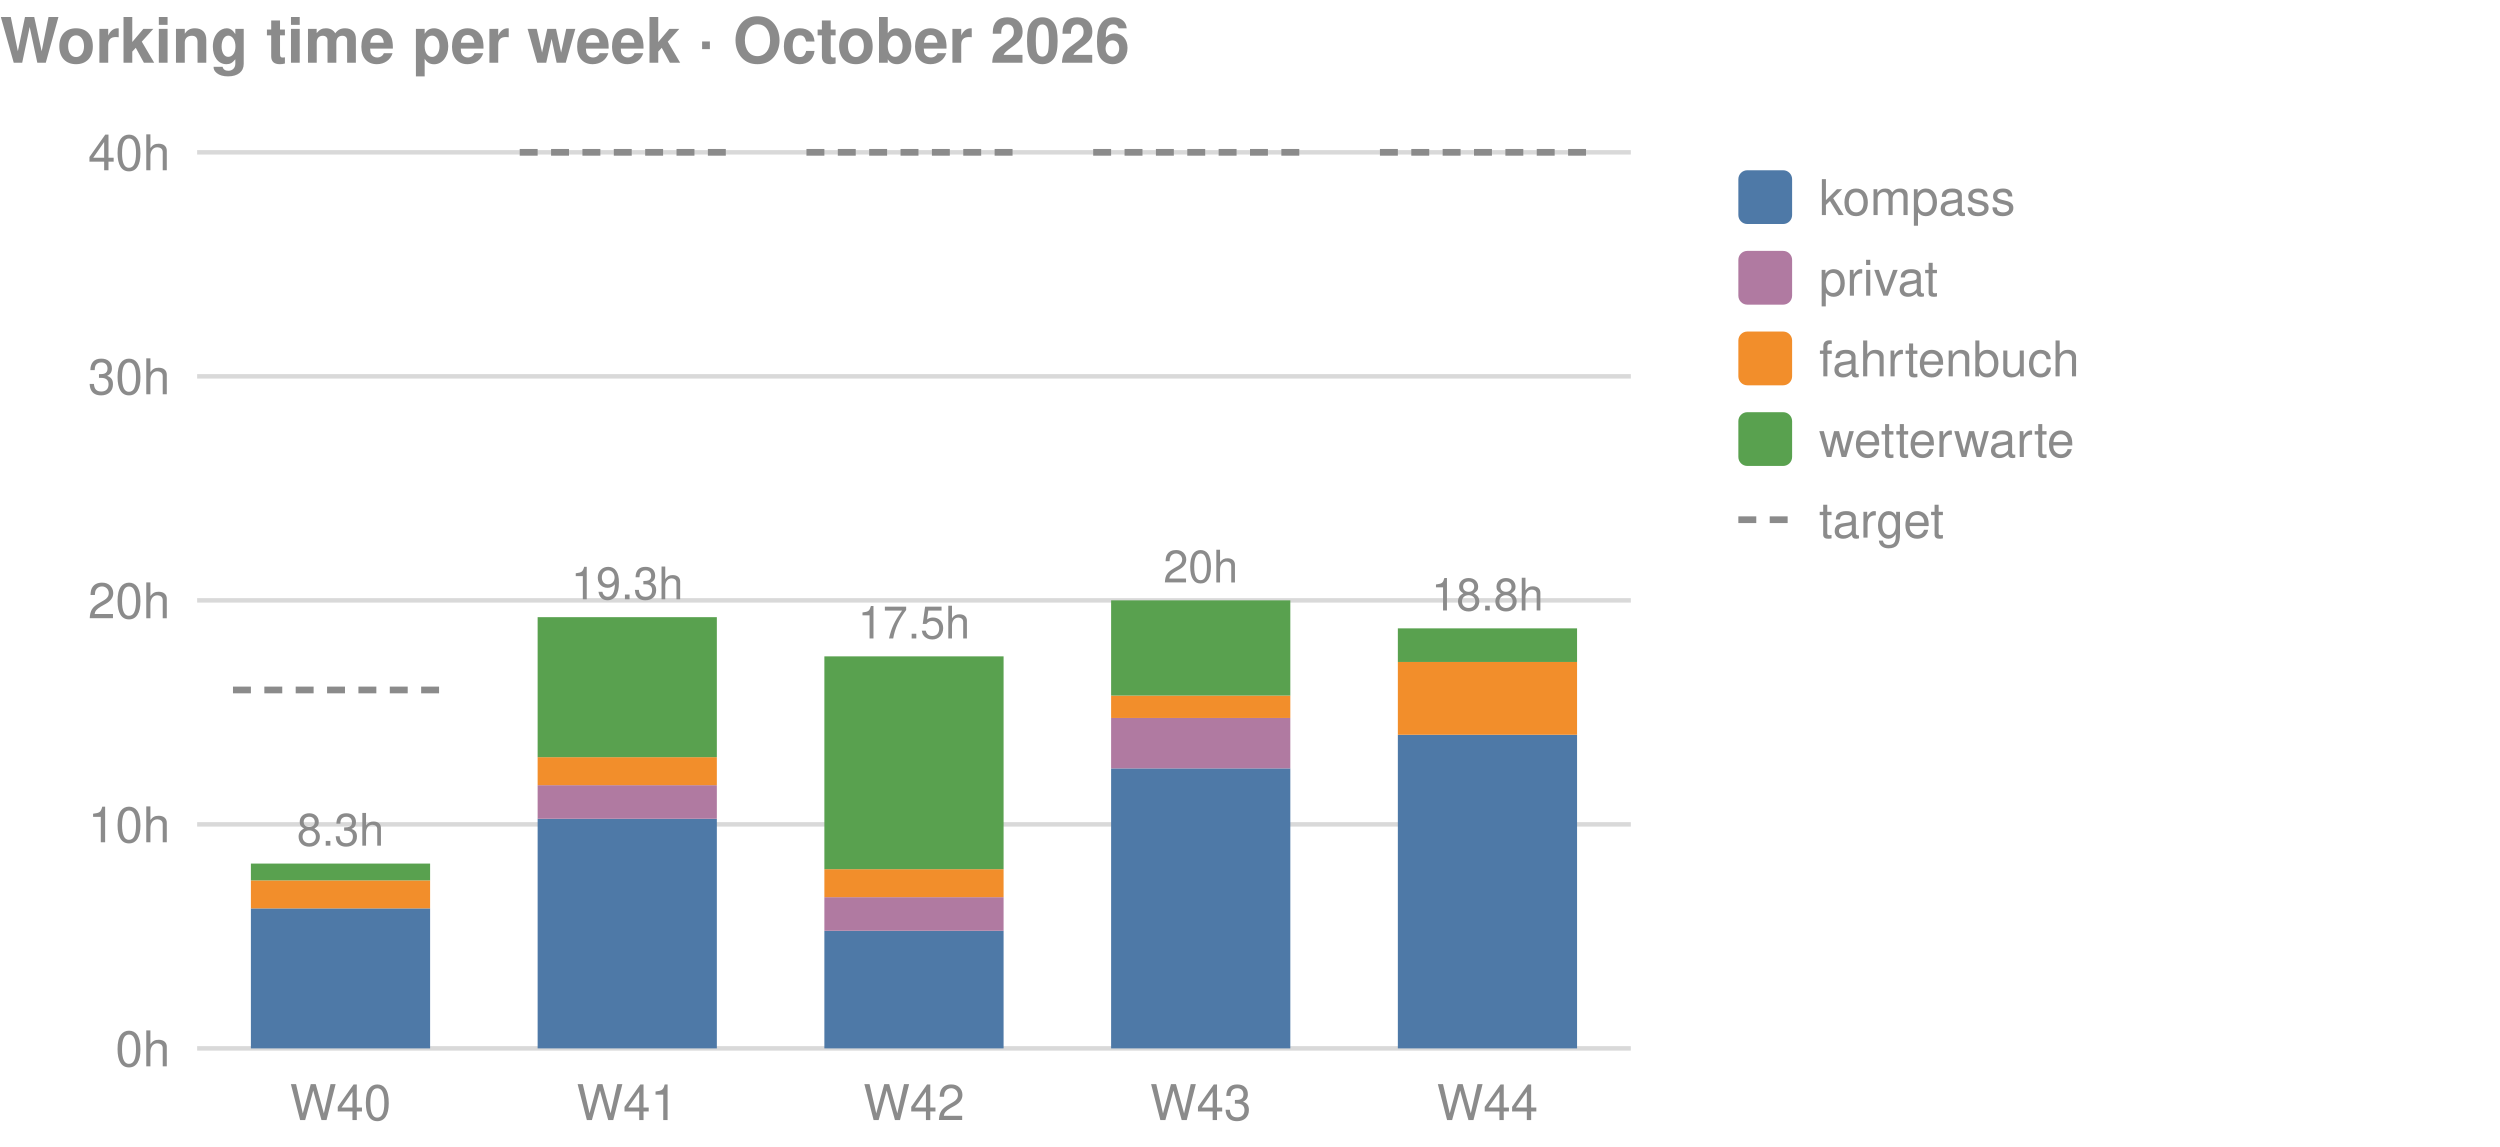
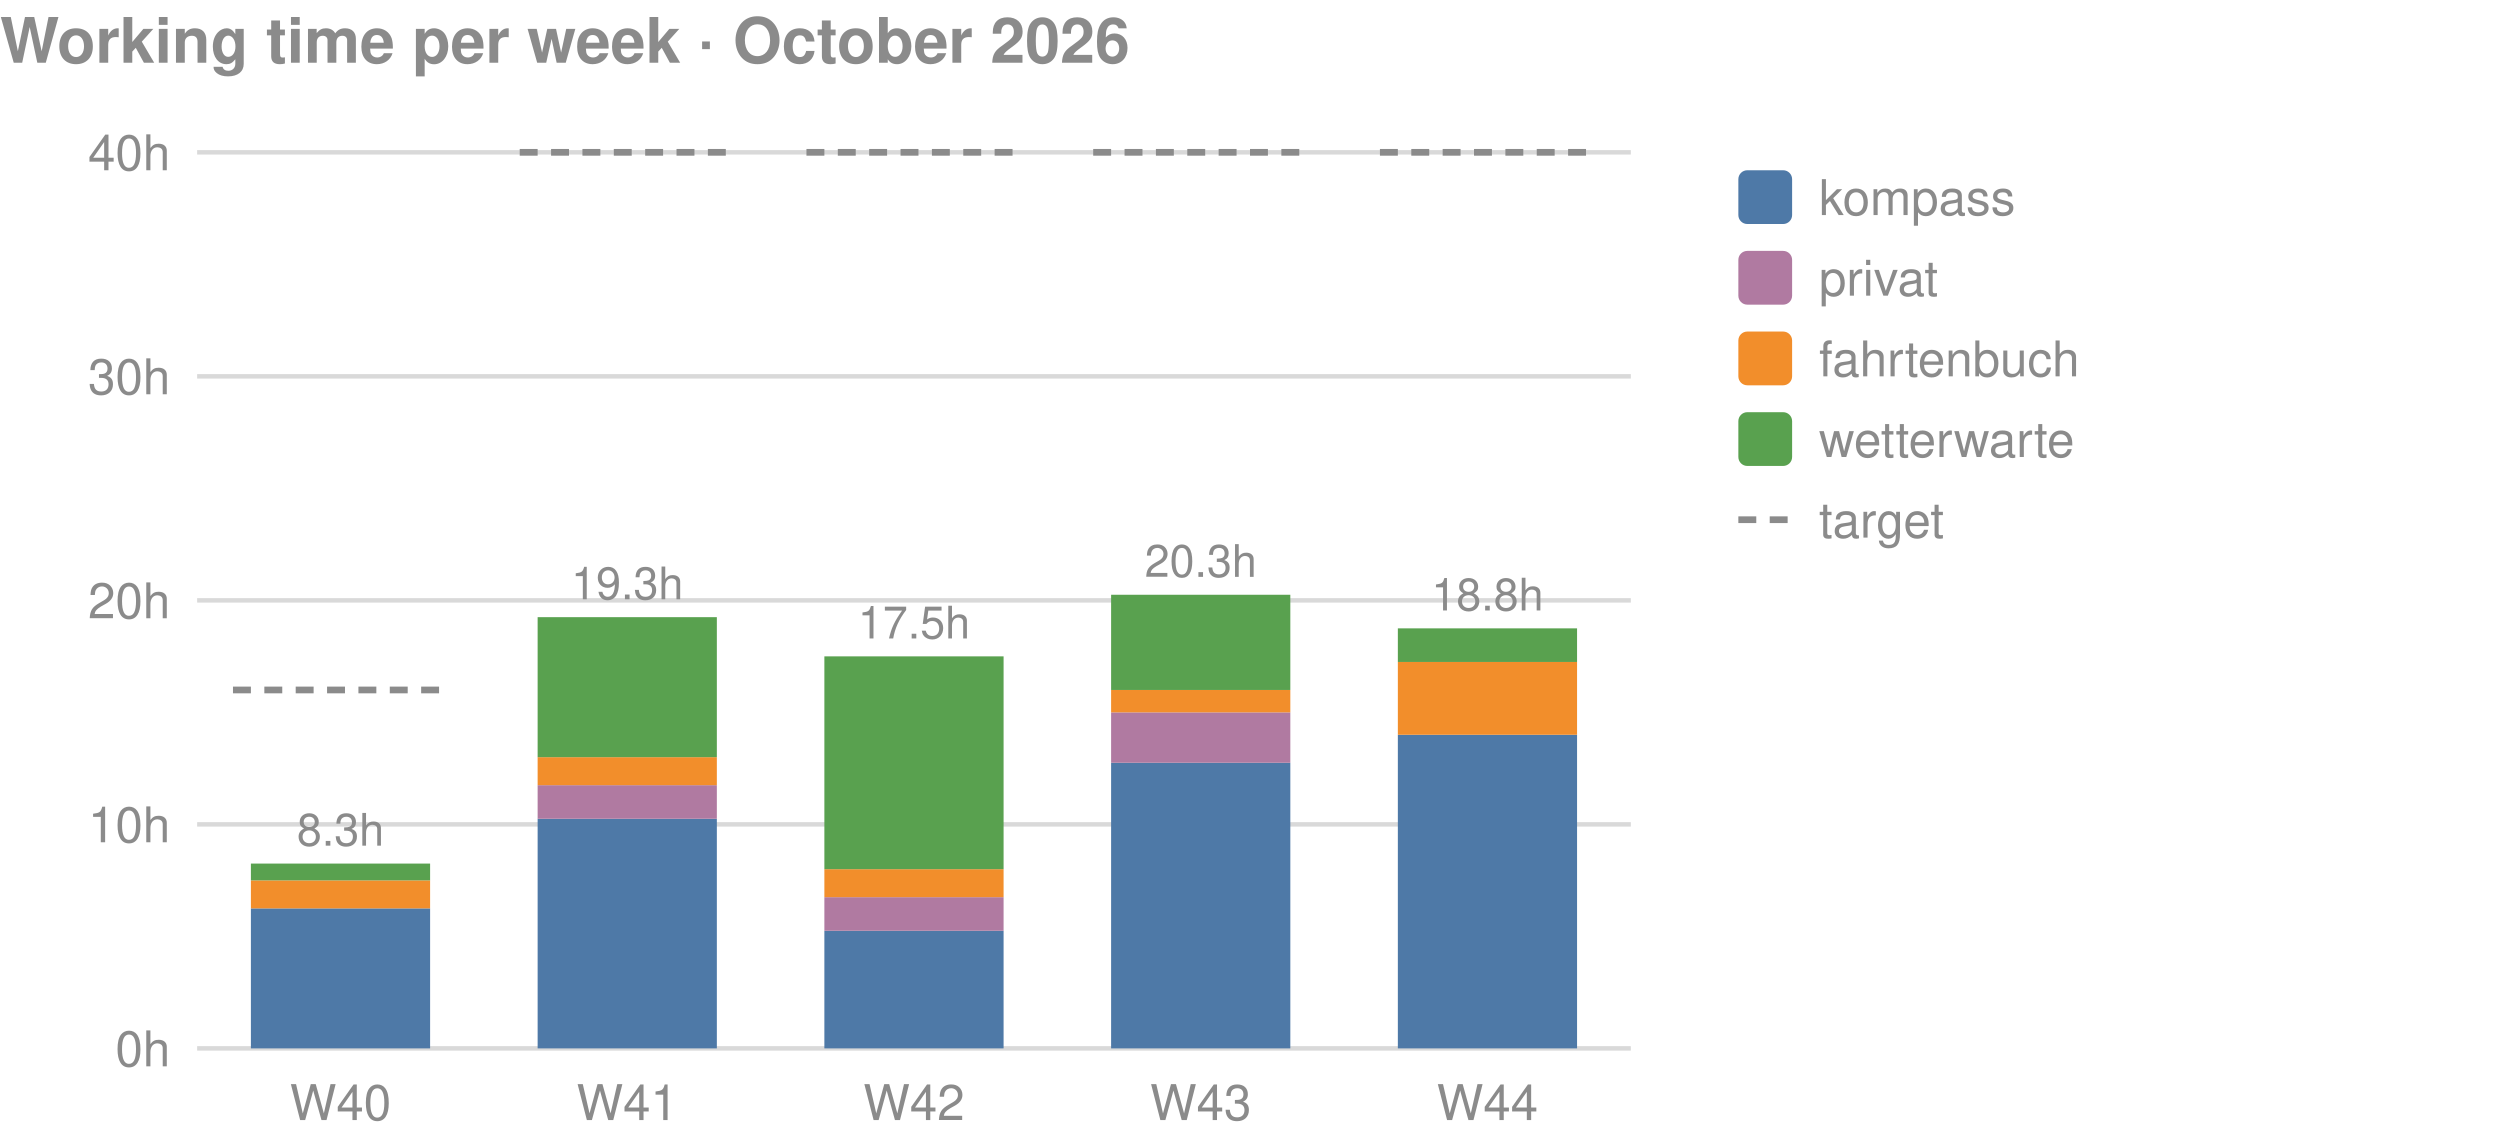
<svg xmlns="http://www.w3.org/2000/svg" width="558" height="256" viewBox="0 0 558 256" font-family="-apple-system, 'Segoe UI', Helvetica, Arial, sans-serif">
  <text x="0" y="14" font-size="14" font-weight="600" fill="#8b8b8b">Working time per week · October 2026</text>
  <line x1="44" y1="234" x2="364" y2="234" stroke="#7f7f7f" stroke-width="1" stroke-opacity="0.3" />
  <text x="38" y="238" font-size="11" text-anchor="end" fill="#8b8b8b">0h</text>
  <line x1="44" y1="184" x2="364" y2="184" stroke="#7f7f7f" stroke-width="1" stroke-opacity="0.3" />
  <text x="38" y="188" font-size="11" text-anchor="end" fill="#8b8b8b">10h</text>
  <line x1="44" y1="134" x2="364" y2="134" stroke="#7f7f7f" stroke-width="1" stroke-opacity="0.3" />
  <text x="38" y="138" font-size="11" text-anchor="end" fill="#8b8b8b">20h</text>
  <line x1="44" y1="84" x2="364" y2="84" stroke="#7f7f7f" stroke-width="1" stroke-opacity="0.3" />
  <text x="38" y="88" font-size="11" text-anchor="end" fill="#8b8b8b">30h</text>
  <line x1="44" y1="34" x2="364" y2="34" stroke="#7f7f7f" stroke-width="1" stroke-opacity="0.3" />
  <text x="38" y="38" font-size="11" text-anchor="end" fill="#8b8b8b">40h</text>
  <rect x="56" y="202.75" width="40" height="31.25" fill="#4e79a7" />
  <rect x="56" y="196.5" width="40" height="6.25" fill="#f28e2b" />
  <rect x="56" y="192.75" width="40" height="3.75" fill="#59a14f" />
  <line x1="52" y1="154" x2="100" y2="154" stroke="#8b8b8b" stroke-width="1.5" stroke-dasharray="4 3" />
  <text x="76" y="250" font-size="11" text-anchor="middle" fill="#8b8b8b">W40</text>
  <text x="76" y="188.75" font-size="10" text-anchor="middle" fill="#8b8b8b">8.3h</text>
  <rect x="120" y="182.75" width="40" height="51.25" fill="#4e79a7" />
  <rect x="120" y="175.25" width="40" height="7.5" fill="#b07aa1" />
  <rect x="120" y="169" width="40" height="6.25" fill="#f28e2b" />
  <rect x="120" y="137.75" width="40" height="31.25" fill="#59a14f" />
  <line x1="116" y1="34" x2="164" y2="34" stroke="#8b8b8b" stroke-width="1.5" stroke-dasharray="4 3" />
  <text x="140" y="250" font-size="11" text-anchor="middle" fill="#8b8b8b">W41</text>
  <text x="140" y="133.75" font-size="10" text-anchor="middle" fill="#8b8b8b">19.3h</text>
  <rect x="184" y="207.75" width="40" height="26.25" fill="#4e79a7" />
  <rect x="184" y="200.25" width="40" height="7.5" fill="#b07aa1" />
  <rect x="184" y="194" width="40" height="6.25" fill="#f28e2b" />
  <rect x="184" y="146.5" width="40" height="47.5" fill="#59a14f" />
  <line x1="180" y1="34" x2="228" y2="34" stroke="#8b8b8b" stroke-width="1.5" stroke-dasharray="4 3" />
  <text x="204" y="250" font-size="11" text-anchor="middle" fill="#8b8b8b">W42</text>
  <text x="204" y="142.5" font-size="10" text-anchor="middle" fill="#8b8b8b">17.5h</text>
-   <rect x="248" y="171.5" width="40" height="62.5" fill="#4e79a7" />
-   <rect x="248" y="160.25" width="40" height="11.25" fill="#b07aa1" />
-   <rect x="248" y="155.25" width="40" height="5" fill="#f28e2b" />
-   <rect x="248" y="134" width="40" height="21.25" fill="#59a14f" />
+   <rect x="248" y="170.25" width="40" height="63.75" fill="#4e79a7" />
+   <rect x="248" y="159" width="40" height="11.25" fill="#b07aa1" />
+   <rect x="248" y="154" width="40" height="5" fill="#f28e2b" />
+   <rect x="248" y="132.75" width="40" height="21.25" fill="#59a14f" />
  <line x1="244" y1="34" x2="292" y2="34" stroke="#8b8b8b" stroke-width="1.5" stroke-dasharray="4 3" />
  <text x="268" y="250" font-size="11" text-anchor="middle" fill="#8b8b8b">W43</text>
-   <text x="268" y="130" font-size="10" text-anchor="middle" fill="#8b8b8b">20h</text>
+   <text x="268" y="128.75" font-size="10" text-anchor="middle" fill="#8b8b8b">20.3h</text>
  <rect x="312" y="164" width="40" height="70" fill="#4e79a7" />
  <rect x="312" y="147.75" width="40" height="16.25" fill="#f28e2b" />
  <rect x="312" y="140.25" width="40" height="7.5" fill="#59a14f" />
  <line x1="308" y1="34" x2="356" y2="34" stroke="#8b8b8b" stroke-width="1.5" stroke-dasharray="4 3" />
  <text x="332" y="250" font-size="11" text-anchor="middle" fill="#8b8b8b">W44</text>
  <text x="332" y="136.25" font-size="10" text-anchor="middle" fill="#8b8b8b">18.8h</text>
  <rect x="388" y="38" width="12" height="12" rx="2" fill="#4e79a7" />
  <text x="406" y="48" font-size="11" fill="#8b8b8b">kompass</text>
  <rect x="388" y="56" width="12" height="12" rx="2" fill="#b07aa1" />
  <text x="406" y="66" font-size="11" fill="#8b8b8b">privat</text>
  <rect x="388" y="74" width="12" height="12" rx="2" fill="#f28e2b" />
  <text x="406" y="84" font-size="11" fill="#8b8b8b">fahrtenbuch</text>
  <rect x="388" y="92" width="12" height="12" rx="2" fill="#59a14f" />
  <text x="406" y="102" font-size="11" fill="#8b8b8b">wetterwarte</text>
  <line x1="388" y1="116" x2="400" y2="116" stroke="#8b8b8b" stroke-width="1.5" stroke-dasharray="4 3" />
  <text x="406" y="120" font-size="11" fill="#8b8b8b">target</text>
</svg>
